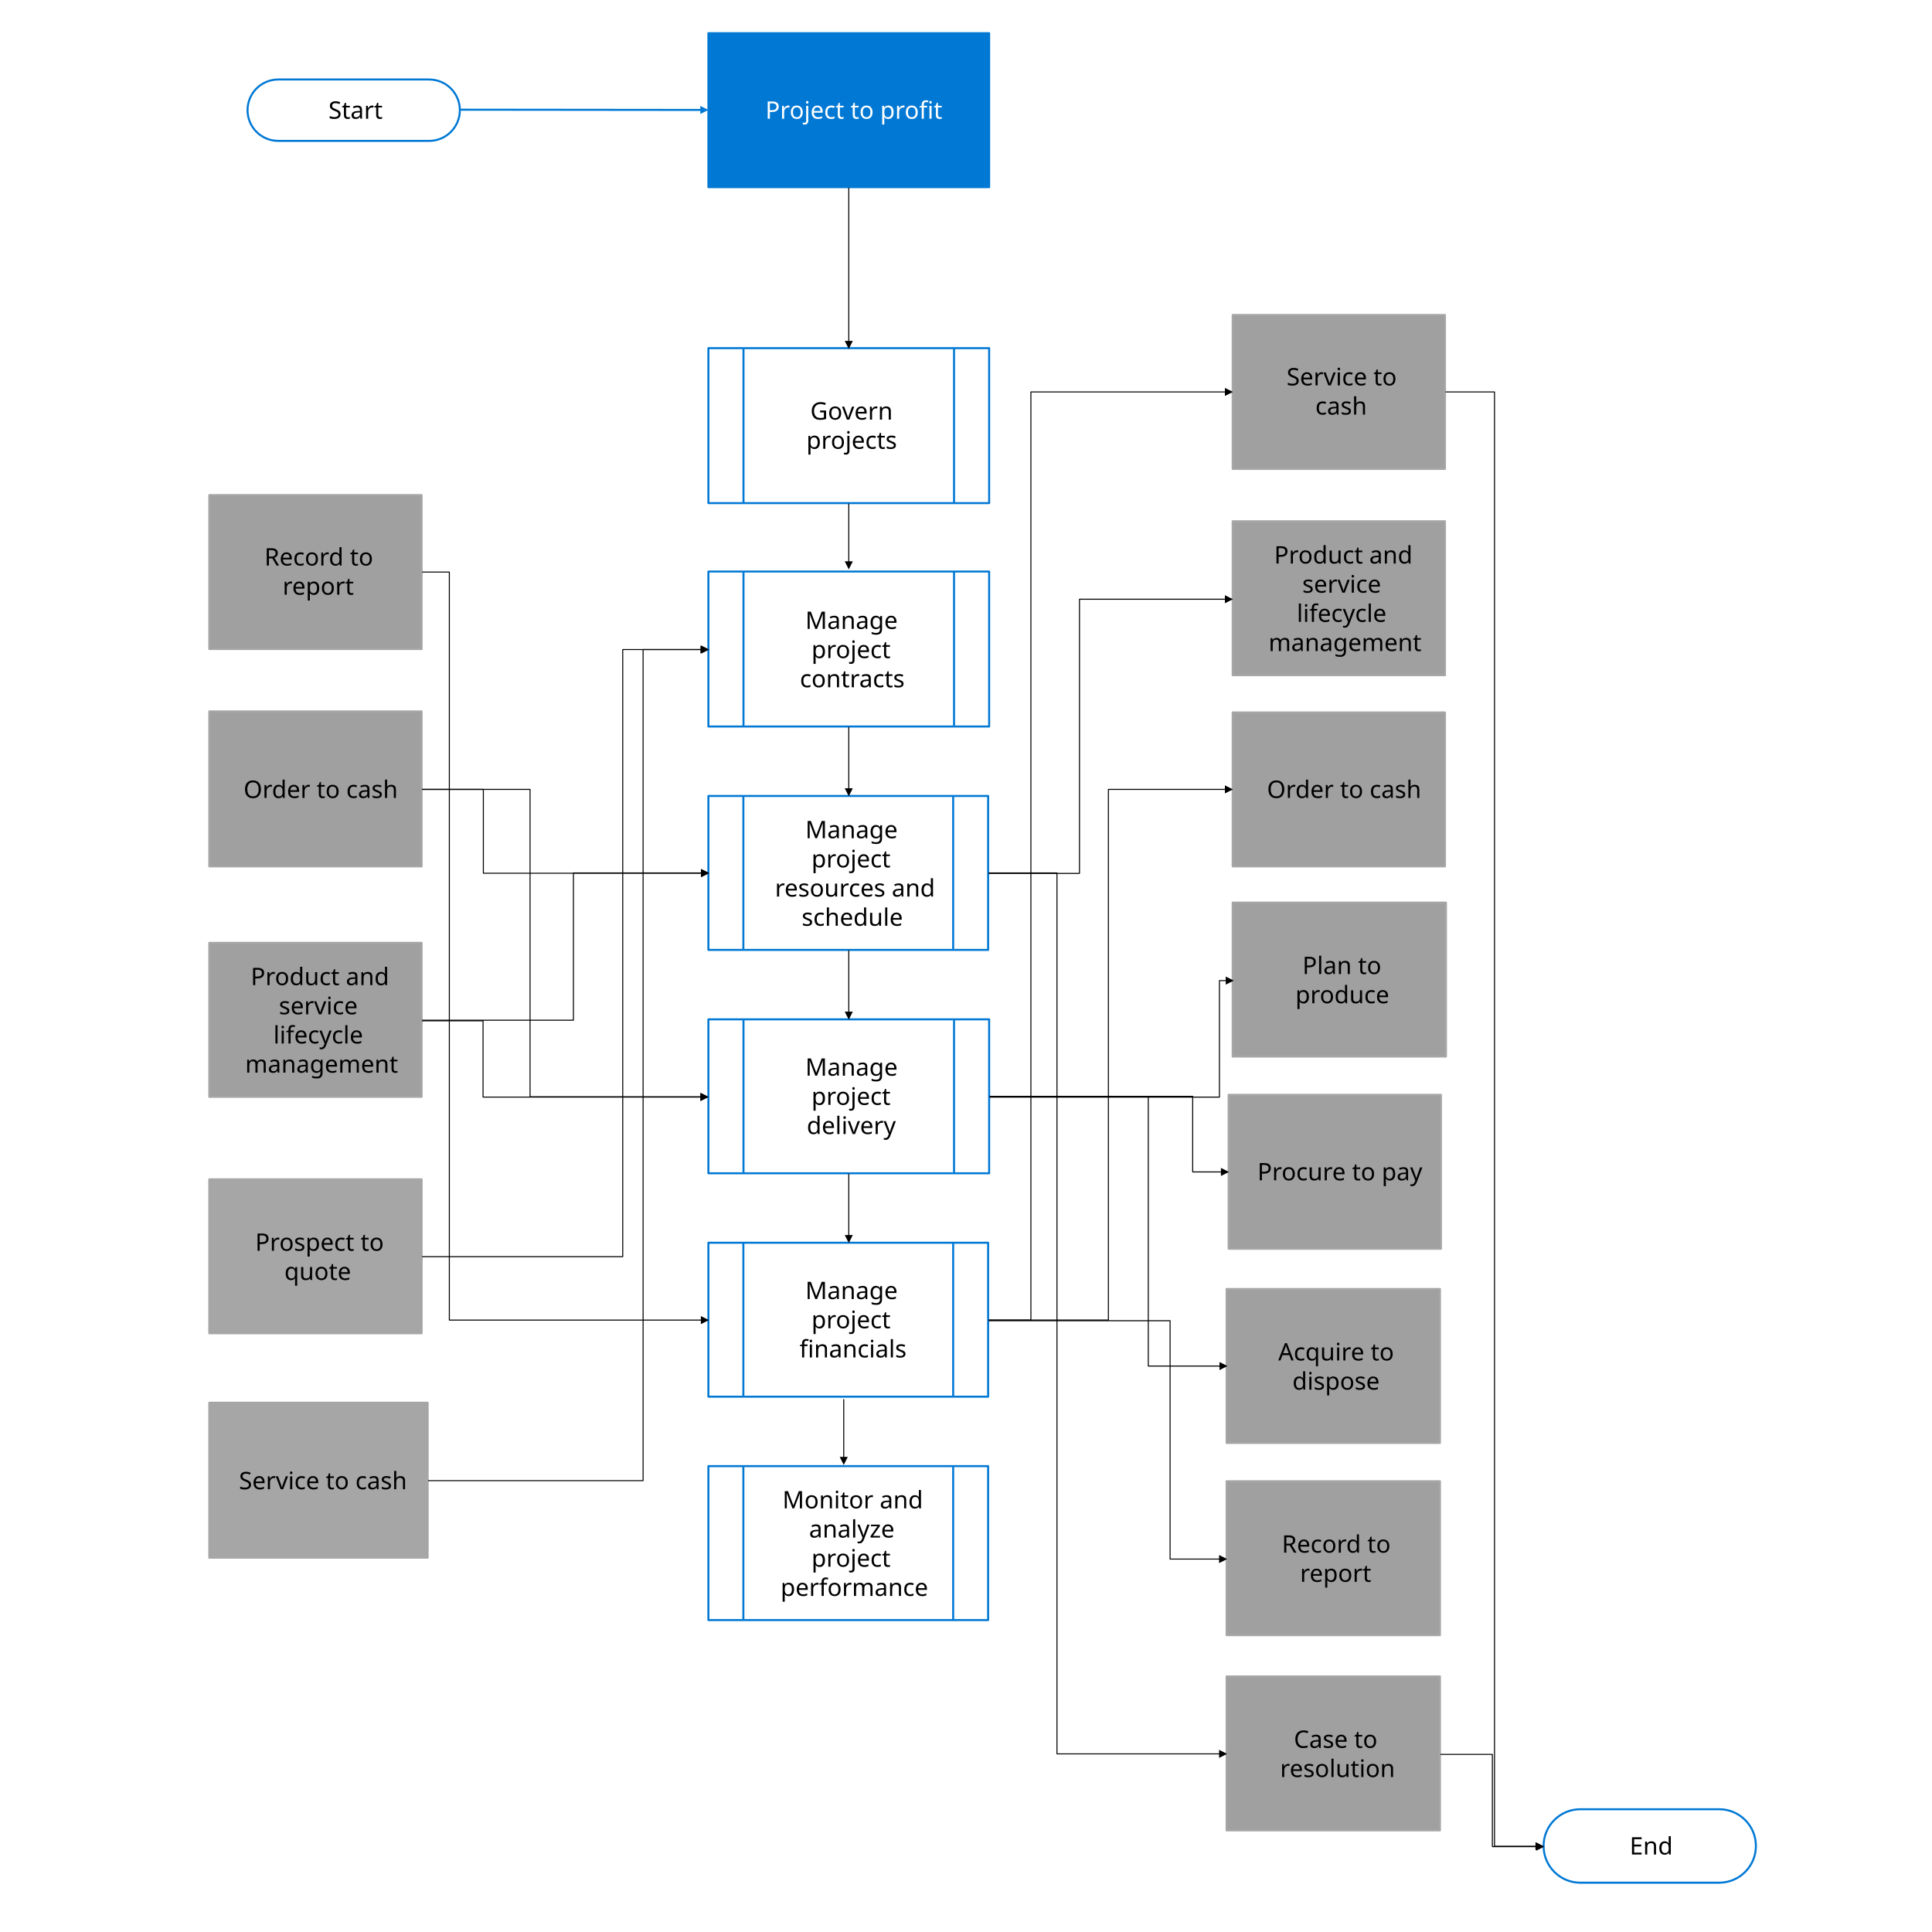
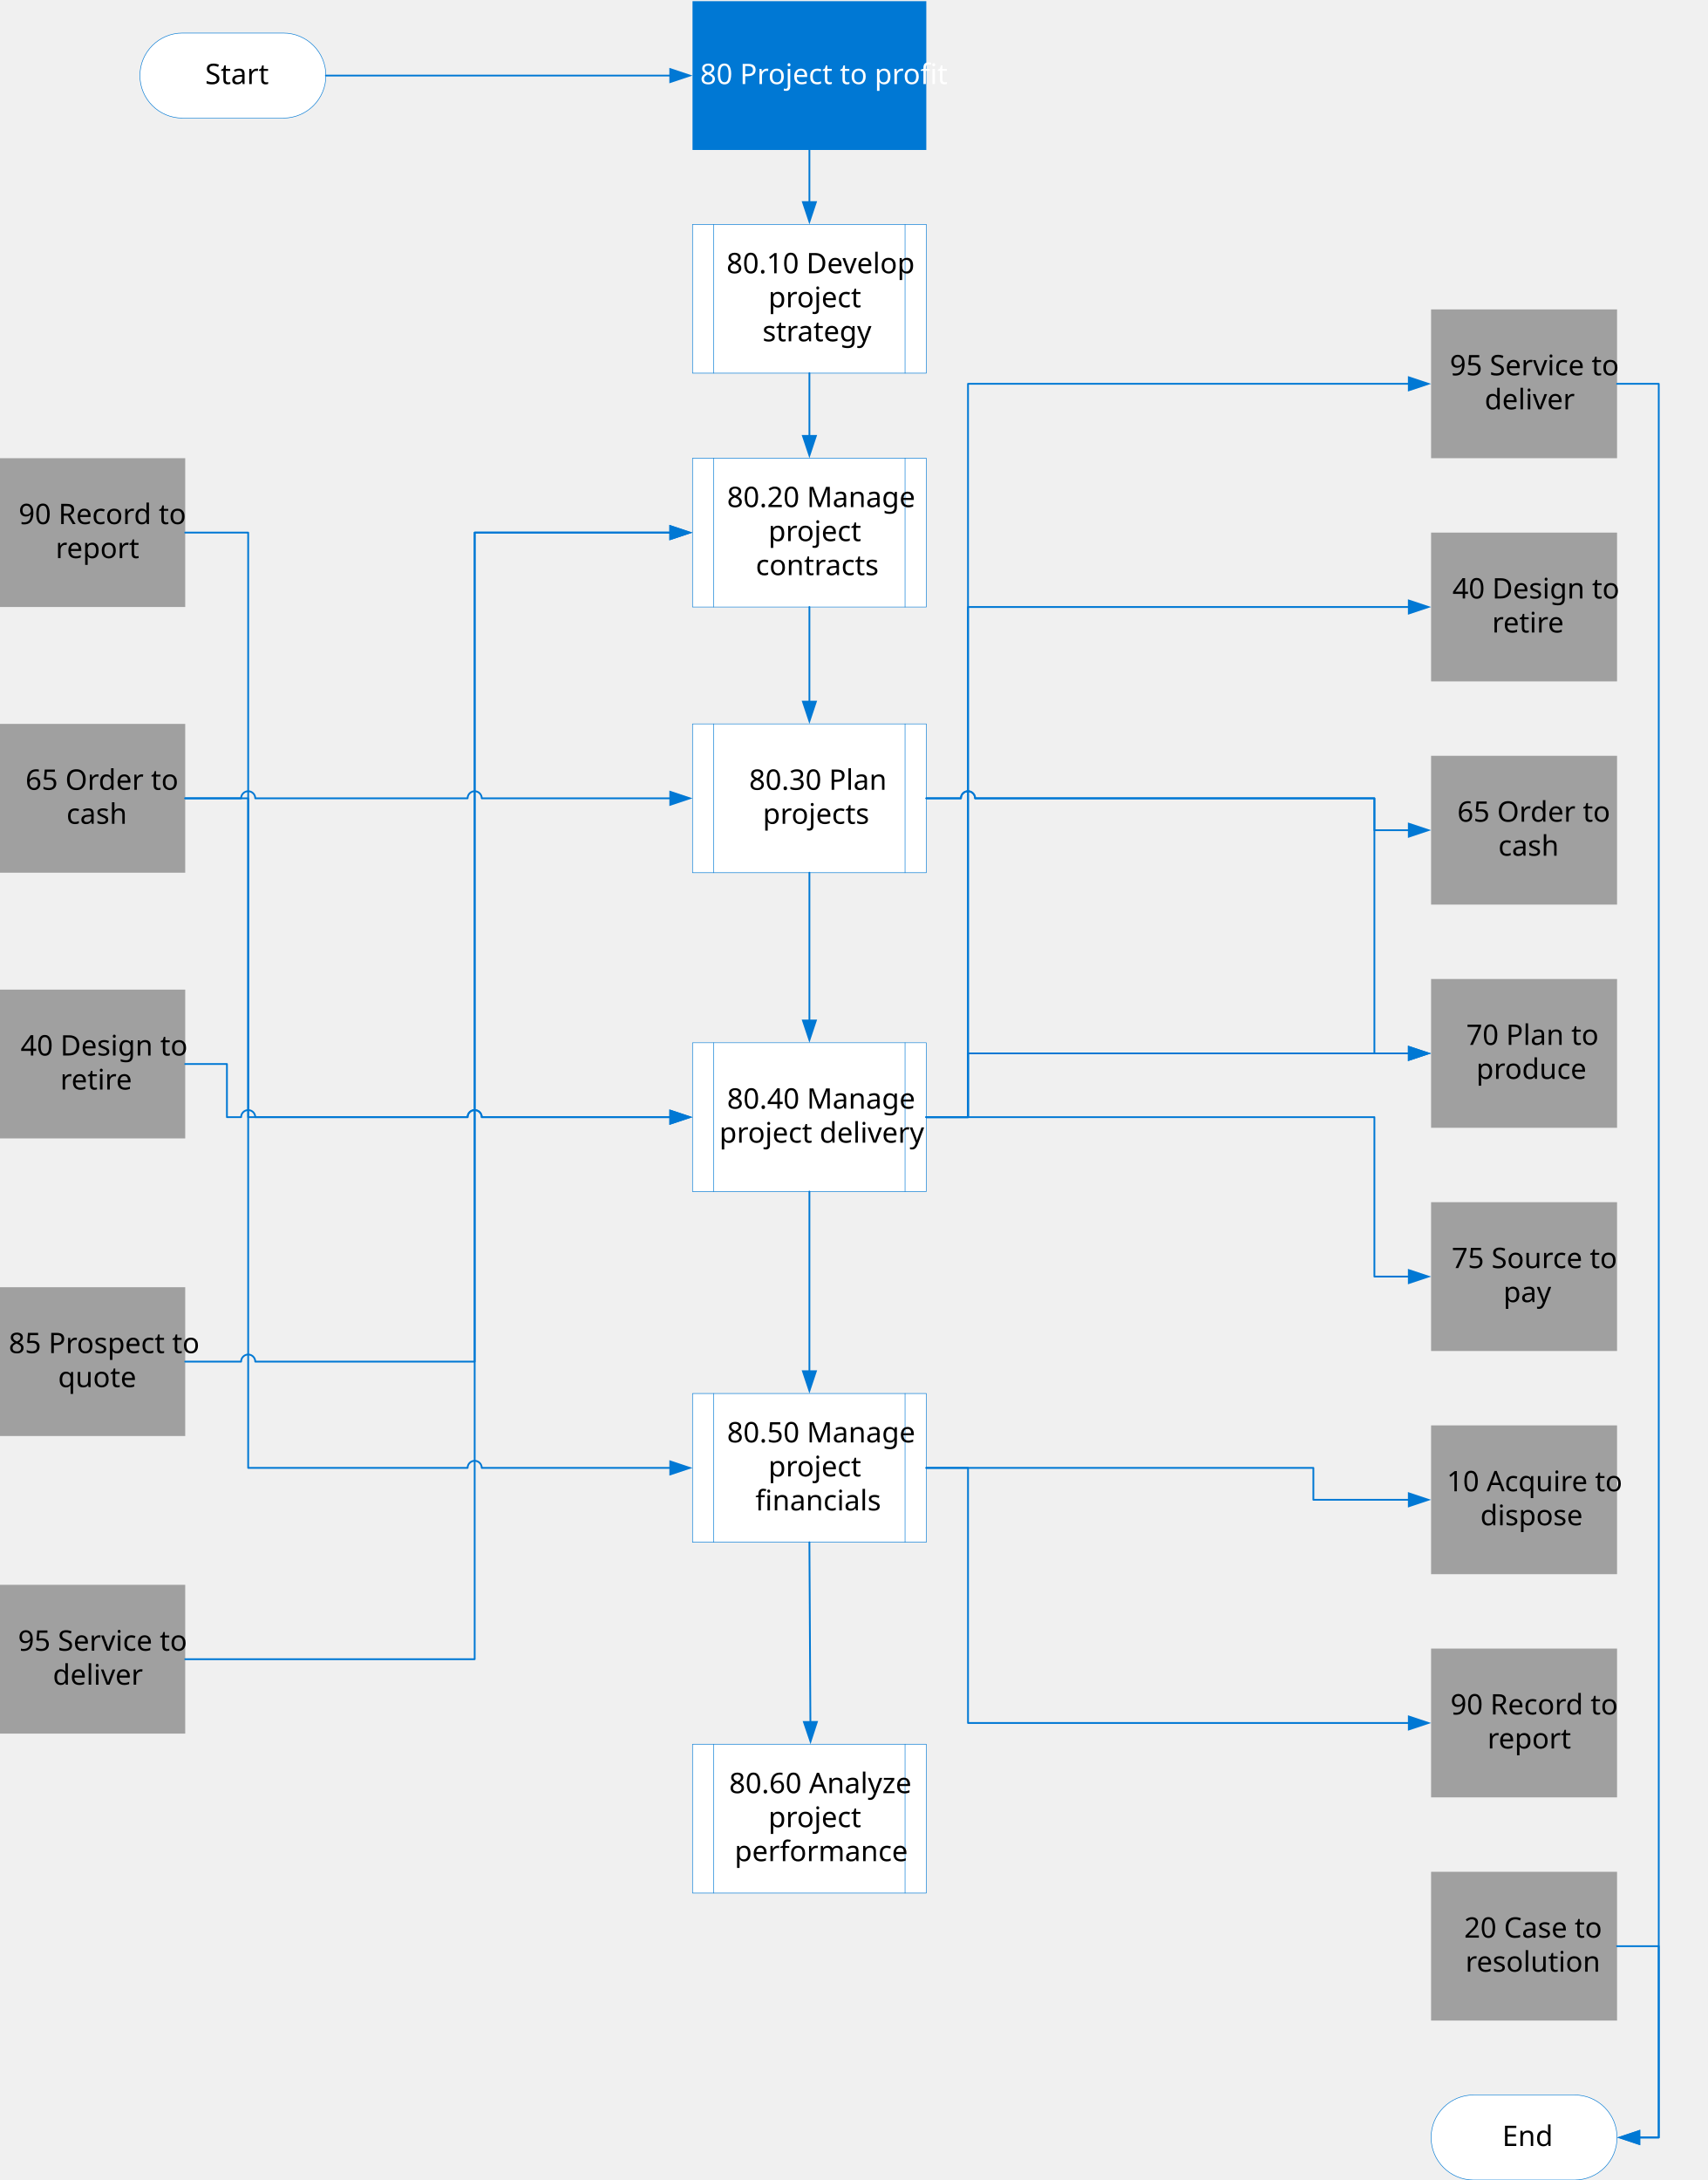
- <svg xmlns="http://www.w3.org/2000/svg" width="1920" height="1920" overflow="hidden">
+ <svg xmlns="http://www.w3.org/2000/svg" xmlns:xlink="http://www.w3.org/1999/xlink" viewBox="42 22 723 923" xml:space="preserve" color-interpolation-filters="sRGB" class="st11">
+   <style type="text/css">
+ 		.st1 {fill:#ffffff;stroke:#0078d4;stroke-linecap:round;stroke-linejoin:round;stroke-width:0.24}
+ 		.st2 {fill:#000000;font-family:Calibri;font-size:1em}
+ 		.st3 {fill:#0078d4;stroke:none;stroke-linecap:round;stroke-linejoin:round;stroke-width:0.24}
+ 		.st4 {fill:#ffffff;font-family:Calibri;font-size:1em}
+ 		.st5 {fill:#ffffff}
+ 		.st6 {stroke:#0078d4;stroke-linecap:round;stroke-linejoin:round;stroke-width:0.24}
+ 		.st7 {font-size:1em}
+ 		.st8 {fill:#a0a0a0;stroke:none;stroke-linecap:round;stroke-linejoin:round;stroke-width:0.24}
+ 		.st9 {marker-end:url(#mrkr13-113);stroke:#0078d4;stroke-linecap:round;stroke-linejoin:round;stroke-width:0.75}
+ 		.st10 {fill:#0078d4;fill-opacity:1;stroke:#0078d4;stroke-opacity:1;stroke-width:0.229}
+ 		.st11 {fill:none;fill-rule:evenodd;font-size:12px;overflow:visible;stroke-linecap:square;stroke-miterlimit:3}
+ 	</style>
+   <style> a { pointer-events: none; } </style>
+   <style>a.rules_svg_anchor g:hover { opacity:0.8; cursor:pointer; }</style>
+   <defs id="Markers">
+     <g id="lend13">
+       <path d="M 3 1 L 0 0 L 3 -1 L 3 1 " style="stroke:none" />
+     </g>
+     <marker id="mrkr13-113" class="st10" refX="-13.08" orient="auto" markerUnits="strokeWidth" overflow="visible">
+       <use xlink:href="#lend13" transform="scale(-4.36,-4.36) " />
+     </marker>
+   </defs>
  <g>
-     <rect x="0" y="0" width="1920" height="1920" fill="#FFFFFF" />
-     <path d="M246 109.5C246 92.655 259.655 79 276.5 79L426.5 79C443.345 79 457 92.655 457 109.5L457 109.5C457 126.345 443.345 140 426.5 140L276.5 140C259.655 140 246 126.345 246 109.5Z" stroke="#0078D4" stroke-width="2" stroke-linejoin="round" stroke-miterlimit="10" fill="none" fill-rule="evenodd" />
-     <text font-family="Segoe UI,Segoe UI_MSFontService,sans-serif" font-weight="400" font-size="24" transform="translate(326.418 118)">Start</text>
-     <rect x="208" y="492" width="211" height="153" stroke="#A6A6A6" stroke-width="2" stroke-linejoin="round" stroke-miterlimit="10" fill="#A0A0A0" />
-     <text font-family="Segoe UI,Segoe UI_MSFontService,sans-serif" font-weight="400" font-size="24" transform="translate(262.774 562)">Record to</text>
-     <text font-family="Segoe UI,Segoe UI_MSFontService,sans-serif" font-weight="400" font-size="24" transform="translate(280.834 591)">report</text>
-     <rect x="704" y="1013" width="279" height="153" fill="#FFFFFF" />
-     <path d="M738.875 1013 738.875 1166M948.125 1013 948.125 1166" stroke="#0078D4" stroke-width="2" stroke-linejoin="round" stroke-miterlimit="10" fill="none" fill-rule="evenodd" />
-     <rect x="704" y="1013" width="279" height="153" stroke="#0078D4" stroke-width="2" stroke-linejoin="round" stroke-miterlimit="10" fill="none" />
-     <text font-family="Segoe UI,Segoe UI_MSFontService,sans-serif" font-weight="400" font-size="24" transform="translate(800.328 1069)">Manage</text>
-     <text font-family="Segoe UI,Segoe UI_MSFontService,sans-serif" font-weight="400" font-size="24" transform="translate(806.402 1098)">project</text>
-     <text font-family="Segoe UI,Segoe UI_MSFontService,sans-serif" font-weight="400" font-size="24" transform="translate(801.755 1127)">delivery</text>
-     <rect x="208" y="1172" width="211" height="153" stroke="#A6A6A6" stroke-width="2" stroke-linejoin="round" stroke-miterlimit="10" fill="#A6A6A6" />
-     <text font-family="Segoe UI,Segoe UI_MSFontService,sans-serif" font-weight="400" font-size="24" transform="translate(253.614 1243)">Prospect to</text>
-     <text font-family="Segoe UI,Segoe UI_MSFontService,sans-serif" font-weight="400" font-size="24" transform="translate(282.62 1272)">quote</text>
-     <path d="M1534 1834.5C1534 1814.34 1550.34 1798 1570.5 1798L1708.5 1798C1728.66 1798 1745 1814.34 1745 1834.5L1745 1834.5C1745 1854.66 1728.66 1871 1708.5 1871L1570.5 1871C1550.34 1871 1534 1854.66 1534 1834.5Z" stroke="#0078D4" stroke-width="2" stroke-linejoin="round" stroke-miterlimit="10" fill="none" fill-rule="evenodd" />
-     <text font-family="Segoe UI,Segoe UI_MSFontService,sans-serif" font-weight="400" font-size="24" transform="translate(1619.52 1843)">End</text>
-     <rect x="704" y="33" width="279" height="153" stroke="#0078D4" stroke-width="2" stroke-linejoin="round" stroke-miterlimit="10" fill="#0078D4" />
-     <text fill="#FFFFFF" font-family="Segoe UI,Segoe UI_MSFontService,sans-serif" font-weight="400" font-size="24" transform="translate(760.618 118)">Project to profit</text>
-     <rect x="1219" y="1666" width="212" height="153" stroke="#A6A6A6" stroke-width="2" stroke-linejoin="round" stroke-miterlimit="10" fill="#A0A0A0" />
-     <text font-family="Segoe UI,Segoe UI_MSFontService,sans-serif" font-weight="400" font-size="24" transform="translate(1285.81 1737)">Case to</text>
-     <text font-family="Segoe UI,Segoe UI_MSFontService,sans-serif" font-weight="400" font-size="24" transform="translate(1272.12 1766)">resolution</text>
-     <rect x="1225" y="897" width="212" height="153" stroke="#A6A6A6" stroke-width="2" stroke-linejoin="round" stroke-miterlimit="10" fill="#A0A0A0" />
-     <text font-family="Segoe UI,Segoe UI_MSFontService,sans-serif" font-weight="400" font-size="24" transform="translate(1294.35 968)">Plan to</text>
-     <text font-family="Segoe UI,Segoe UI_MSFontService,sans-serif" font-weight="400" font-size="24" transform="translate(1287.33 997)">produce</text>
-     <rect x="208" y="707" width="211" height="154" stroke="#A6A6A6" stroke-width="2" stroke-linejoin="round" stroke-miterlimit="10" fill="#A0A0A0" />
-     <text font-family="Segoe UI,Segoe UI_MSFontService,sans-serif" font-weight="400" font-size="24" transform="translate(242.036 793)">Order to cash</text>
-     <rect x="208" y="937" width="211" height="153" stroke="#A6A6A6" stroke-width="2" stroke-linejoin="round" stroke-miterlimit="10" fill="#A0A0A0" />
-     <text font-family="Segoe UI,Segoe UI_MSFontService,sans-serif" font-weight="400" font-size="24" transform="translate(249.193 979)">Product and</text>
-     <text font-family="Segoe UI,Segoe UI_MSFontService,sans-serif" font-weight="400" font-size="24" transform="translate(277.139 1008)">service</text>
-     <text font-family="Segoe UI,Segoe UI_MSFontService,sans-serif" font-weight="400" font-size="24" transform="translate(271.679 1037)">lifecycle</text>
-     <text font-family="Segoe UI,Segoe UI_MSFontService,sans-serif" font-weight="400" font-size="24" transform="translate(243.619 1066)">management</text>
-     <rect x="704" y="346" width="279" height="154" fill="#FFFFFF" />
-     <path d="M738.875 346 738.875 500M948.125 346 948.125 500" stroke="#0078D4" stroke-width="2" stroke-linejoin="round" stroke-miterlimit="10" fill="none" fill-rule="evenodd" />
-     <rect x="704" y="346" width="279" height="154" stroke="#0078D4" stroke-width="2" stroke-linejoin="round" stroke-miterlimit="10" fill="none" />
-     <text font-family="Segoe UI,Segoe UI_MSFontService,sans-serif" font-weight="400" font-size="24" transform="translate(805.252 417)">Govern</text>
-     <text font-family="Segoe UI,Segoe UI_MSFontService,sans-serif" font-weight="400" font-size="24" transform="translate(801.318 446)">projects</text>
-     <rect x="704" y="791" width="278" height="153" fill="#FFFFFF" />
-     <path d="M738.75 791 738.75 944M947.25 791 947.25 944" stroke="#0078D4" stroke-width="2" stroke-linejoin="round" stroke-miterlimit="10" fill="none" fill-rule="evenodd" />
-     <rect x="704" y="791" width="278" height="153" stroke="#0078D4" stroke-width="2" stroke-linejoin="round" stroke-miterlimit="10" fill="none" />
-     <text font-family="Segoe UI,Segoe UI_MSFontService,sans-serif" font-weight="400" font-size="24" transform="translate(800.328 833)">Manage</text>
-     <text font-family="Segoe UI,Segoe UI_MSFontService,sans-serif" font-weight="400" font-size="24" transform="translate(806.402 862)">project</text>
-     <text font-family="Segoe UI,Segoe UI_MSFontService,sans-serif" font-weight="400" font-size="24" transform="translate(770.142 891)">resources and</text>
-     <text font-family="Segoe UI,Segoe UI_MSFontService,sans-serif" font-weight="400" font-size="24" transform="translate(796.662 920)">schedule</text>
-     <rect x="208" y="1394" width="217" height="154" stroke="#A6A6A6" stroke-width="2" stroke-linejoin="round" stroke-miterlimit="10" fill="#A6A6A6" />
-     <text font-family="Segoe UI,Segoe UI_MSFontService,sans-serif" font-weight="400" font-size="24" transform="translate(237.444 1480)">Service to cash</text>
-     <path d="M457.001 108 697.32 108.253 697.318 110.253 456.999 110ZM695.989 105.251 703.985 109.26 695.981 113.251Z" fill="#0078D4" />
-     <rect x="1219" y="1281" width="212" height="153" stroke="#A6A6A6" stroke-width="2" stroke-linejoin="round" stroke-miterlimit="10" fill="#A0A0A0" />
-     <text font-family="Segoe UI,Segoe UI_MSFontService,sans-serif" font-weight="400" font-size="24" transform="translate(1270.3 1352)">Acquire to</text>
-     <text font-family="Segoe UI,Segoe UI_MSFontService,sans-serif" font-weight="400" font-size="24" transform="translate(1284.38 1381)">dispose</text>
-     <rect x="1225" y="708" width="211" height="153" stroke="#A6A6A6" stroke-width="2" stroke-linejoin="round" stroke-miterlimit="10" fill="#A0A0A0" />
-     <text font-family="Segoe UI,Segoe UI_MSFontService,sans-serif" font-weight="400" font-size="24" transform="translate(1259.07 793)">Order to cash</text>
-     <rect x="1219" y="1472" width="212" height="153" stroke="#A6A6A6" stroke-width="2" stroke-linejoin="round" stroke-miterlimit="10" fill="#A0A0A0" />
-     <text font-family="Segoe UI,Segoe UI_MSFontService,sans-serif" font-weight="400" font-size="24" transform="translate(1273.88 1543)">Record to</text>
-     <text font-family="Segoe UI,Segoe UI_MSFontService,sans-serif" font-weight="400" font-size="24" transform="translate(1291.94 1572)">report</text>
-     <rect x="1225" y="518" width="211" height="153" stroke="#A6A6A6" stroke-width="2" stroke-linejoin="round" stroke-miterlimit="10" fill="#A0A0A0" />
-     <text font-family="Segoe UI,Segoe UI_MSFontService,sans-serif" font-weight="400" font-size="24" transform="translate(1266.23 560)">Product and</text>
-     <text font-family="Segoe UI,Segoe UI_MSFontService,sans-serif" font-weight="400" font-size="24" transform="translate(1294.18 589)">service</text>
-     <text font-family="Segoe UI,Segoe UI_MSFontService,sans-serif" font-weight="400" font-size="24" transform="translate(1288.72 618)">lifecycle</text>
-     <text font-family="Segoe UI,Segoe UI_MSFontService,sans-serif" font-weight="400" font-size="24" transform="translate(1260.66 647)">management</text>
-     <rect x="1221" y="1088" width="211" height="153" stroke="#A6A6A6" stroke-width="2" stroke-linejoin="round" stroke-miterlimit="10" fill="#A0A0A0" />
-     <text font-family="Segoe UI,Segoe UI_MSFontService,sans-serif" font-weight="400" font-size="24" transform="translate(1249.63 1173)">Procure to pay</text>
-     <rect x="1225" y="313" width="211" height="153" stroke="#A6A6A6" stroke-width="2" stroke-linejoin="round" stroke-miterlimit="10" fill="#A0A0A0" />
-     <text font-family="Segoe UI,Segoe UI_MSFontService,sans-serif" font-weight="400" font-size="24" transform="translate(1278.6 383)">Service to</text>
-     <text font-family="Segoe UI,Segoe UI_MSFontService,sans-serif" font-weight="400" font-size="24" transform="translate(1307.16 412)">cash</text>
-     <rect x="704" y="1235" width="278" height="153" fill="#FFFFFF" />
-     <path d="M738.75 1235 738.75 1388M947.25 1235 947.25 1388" stroke="#0078D4" stroke-width="2" stroke-linejoin="round" stroke-miterlimit="10" fill="none" fill-rule="evenodd" />
-     <rect x="704" y="1235" width="278" height="153" stroke="#0078D4" stroke-width="2" stroke-linejoin="round" stroke-miterlimit="10" fill="none" />
-     <text font-family="Segoe UI,Segoe UI_MSFontService,sans-serif" font-weight="400" font-size="24" transform="translate(800.328 1291)">Manage</text>
-     <text font-family="Segoe UI,Segoe UI_MSFontService,sans-serif" font-weight="400" font-size="24" transform="translate(806.402 1320)">project</text>
-     <text font-family="Segoe UI,Segoe UI_MSFontService,sans-serif" font-weight="400" font-size="24" transform="translate(794.495 1349)">financials</text>
-     <rect x="704" y="1457" width="278" height="153" fill="#FFFFFF" />
-     <path d="M738.75 1457 738.75 1610M947.25 1457 947.25 1610" stroke="#0078D4" stroke-width="2" stroke-linejoin="round" stroke-miterlimit="10" fill="none" fill-rule="evenodd" />
-     <rect x="704" y="1457" width="278" height="153" stroke="#0078D4" stroke-width="2" stroke-linejoin="round" stroke-miterlimit="10" fill="none" />
-     <text font-family="Segoe UI,Segoe UI_MSFontService,sans-serif" font-weight="400" font-size="24" transform="translate(777.592 1499)">Monitor and</text>
-     <text font-family="Segoe UI,Segoe UI_MSFontService,sans-serif" font-weight="400" font-size="24" transform="translate(803.998 1528)">analyze</text>
-     <text font-family="Segoe UI,Segoe UI_MSFontService,sans-serif" font-weight="400" font-size="24" transform="translate(806.405 1557)">project</text>
-     <text font-family="Segoe UI,Segoe UI_MSFontService,sans-serif" font-weight="400" font-size="24" transform="translate(775.705 1586)">performance</text>
-     <path d="M0.5-7.62411e-07 0.5 62.185-0.5 62.185-0.5 7.62411e-07ZM4 60.852 0 68.852-4 60.852Z" transform="matrix(-1 0 0 1 843.5 944.5)" />
-     <path d="M0-0.5 199.369-0.5C199.645-0.5 199.869-0.276 199.869 0L199.869 603.361 199.369 602.861 277.91 602.861 277.91 603.861 199.369 603.861C199.092 603.861 198.869 603.637 198.869 603.361L198.869 0 199.369 0.5 0 0.5ZM276.577 599.361 284.577 603.361 276.577 607.361Z" transform="matrix(1 0 0 -1 419.5 1248.86)" />
-     <path d="M0-0.5 90.261-0.5C90.537-0.5 90.761-0.276 90.761 0L90.761 272.494 90.261 271.994 236.128 271.994 236.128 272.994 90.261 272.994C89.985 272.994 89.761 272.77 89.761 272.494L89.761 0 90.261 0.5 0 0.5ZM234.795 268.494 242.795 272.494 234.795 276.494Z" transform="matrix(1 0 0 -1 982.5 867.994)" />
-     <path d="M1436.5 389 1485.21 389C1485.49 389 1485.71 389.224 1485.71 389.5L1485.71 1834.77 1485.21 1834.27 1527.25 1834.27 1527.25 1835.27 1485.21 1835.27C1484.93 1835.27 1484.71 1835.05 1484.71 1834.77L1484.71 389.5 1485.21 390 1436.5 390ZM1525.92 1830.77 1533.92 1834.77 1525.92 1838.77Z" />
-     <path d="M1431.5 1743 1483.1 1743C1483.38 1743 1483.6 1743.22 1483.6 1743.5L1483.6 1835.15 1483.1 1834.65 1528.03 1834.65 1528.03 1835.65 1483.1 1835.65C1482.82 1835.65 1482.6 1835.43 1482.6 1835.15L1482.6 1743.5 1483.1 1744 1431.5 1744ZM1526.7 1831.15 1534.7 1835.15 1526.7 1839.15Z" />
-     <path d="M982.5 1312 1162.82 1312C1163.09 1312 1163.32 1312.22 1163.32 1312.5L1163.32 1549.38 1162.82 1548.88 1212.85 1548.88 1212.85 1549.88 1162.82 1549.88C1162.54 1549.88 1162.32 1549.65 1162.32 1549.38L1162.32 1312.5 1162.82 1313 982.5 1313ZM1211.52 1545.38 1219.52 1549.38 1211.52 1553.38Z" />
-     <path d="M0.5-3.27463e-07 0.5 153.637-0.5 153.637-0.5 3.27463e-07ZM4 152.303 0 160.303-4 152.303Z" transform="matrix(-1 0 0 1 843.5 186.5)" />
-     <rect x="704" y="568" width="279" height="154" fill="#FFFFFF" />
-     <path d="M738.875 568 738.875 722M948.125 568 948.125 722" stroke="#0078D4" stroke-width="2" stroke-linejoin="round" stroke-miterlimit="10" fill="none" fill-rule="evenodd" />
-     <rect x="704" y="568" width="279" height="154" stroke="#0078D4" stroke-width="2" stroke-linejoin="round" stroke-miterlimit="10" fill="none" />
-     <text font-family="Segoe UI,Segoe UI_MSFontService,sans-serif" font-weight="400" font-size="24" transform="translate(800.325 625)">Manage</text>
-     <text font-family="Segoe UI,Segoe UI_MSFontService,sans-serif" font-weight="400" font-size="24" transform="translate(806.398 654)">project</text>
-     <text font-family="Segoe UI,Segoe UI_MSFontService,sans-serif" font-weight="400" font-size="24" transform="translate(794.912 683)">contracts</text>
-     <path d="M0.5-1.60665e-06 0.5 58.679-0.5 58.679-0.5 1.60665e-06ZM4 57.345 0 65.345-4 57.345Z" transform="matrix(-1 0 0 1 843.5 500.5)" />
-     <path d="M844 722.5 844 784.685 843 784.685 843 722.5ZM847.5 783.352 843.5 791.352 839.5 783.352Z" />
-     <path d="M844 1166.5 844 1228.69 843 1228.69 843 1166.5ZM847.5 1227.35 843.5 1235.35 839.5 1227.35Z" />
-     <path d="M0.5-1.60665e-06 0.5 58.679-0.5 58.679-0.5 1.60665e-06ZM4 57.345 0 65.345-4 57.345Z" transform="matrix(-1 0 0 1 838.5 1390.5)" />
-     <path d="M0-0.5 41.994-0.5C42.27-0.5 42.494-0.276 42.494 0L42.494 922.418 41.994 921.919 236.128 921.919 236.128 922.918 41.994 922.918C41.718 922.918 41.494 922.695 41.494 922.418L41.494 0 41.994 0.5 0 0.5ZM234.795 918.418 242.795 922.418 234.795 926.418Z" transform="matrix(1 0 0 -1 982.5 1311.92)" />
-     <path d="M982.5 867 1050.41 867C1050.69 867 1050.91 867.224 1050.91 867.5L1050.91 1742.98 1050.41 1742.48 1212.85 1742.48 1212.85 1743.48 1050.41 1743.48C1050.14 1743.48 1049.91 1743.26 1049.91 1742.98L1049.91 867.5 1050.41 868 982.5 868ZM1211.52 1738.98 1219.52 1742.98 1211.52 1746.98Z" />
-     <path d="M0-0.5 119.018-0.5C119.294-0.5 119.518-0.276 119.518 0L119.518 527.353 119.018 526.853 236.128 526.853 236.128 527.853 119.018 527.853C118.742 527.853 118.518 527.629 118.518 527.353L118.518 0 119.018 0.5 0 0.5ZM234.795 523.353 242.795 527.353 234.795 531.353Z" transform="matrix(1 0 0 -1 982.5 1311.85)" />
-     <path d="M983.5 1089 1141.16 1089C1141.44 1089 1141.66 1089.22 1141.66 1089.5L1141.66 1357.57 1141.16 1357.07 1213.25 1357.07 1213.25 1358.07 1141.16 1358.07C1140.89 1358.07 1140.66 1357.85 1140.66 1357.57L1140.66 1089.5 1141.16 1090 983.5 1090ZM1211.92 1353.57 1219.92 1357.57 1211.92 1361.57Z" />
-     <path d="M983.5 1089 1185.28 1089C1185.55 1089 1185.78 1089.22 1185.78 1089.5L1185.78 1164.66 1185.28 1164.16 1214.69 1164.16 1214.69 1165.16 1185.28 1165.16C1185 1165.16 1184.78 1164.93 1184.78 1164.66L1184.78 1089.5 1185.28 1090 983.5 1090ZM1213.35 1160.66 1221.35 1164.66 1213.35 1168.66Z" />
-     <path d="M0-0.5 228.369-0.5C228.645-0.5 228.869-0.276 228.869 0L228.869 115.786 228.369 115.286 235.967 115.286 235.967 116.286 228.369 116.286C228.093 116.286 227.869 116.062 227.869 115.786L227.869 0 228.369 0.5 0 0.5ZM234.634 111.786 242.634 115.786 234.634 119.786Z" transform="matrix(1 0 0 -1 983.5 1090.29)" />
-     <path d="M419.5 568 446.551 568C446.827 568 447.051 568.224 447.051 568.5L447.051 1311.9 446.551 1311.4 697.853 1311.4 697.853 1312.4 446.551 1312.4C446.275 1312.4 446.051 1312.18 446.051 1311.9L446.051 568.5 446.551 569 419.5 569ZM696.519 1307.9 704.519 1311.9 696.519 1315.9Z" />
-     <path d="M0-0.5 213.605-0.5C213.881-0.5 214.105-0.276 214.105 0L214.105 825.947 213.605 825.447 272.654 825.447 272.654 826.447 213.605 826.447C213.329 826.447 213.105 826.223 213.105 825.947L213.105 0 213.605 0.5 0 0.5ZM271.321 821.947 279.321 825.947 271.321 829.947Z" transform="matrix(1 0 0 -1 425.5 1471.45)" />
-     <path d="M419.5 784 526.763 784C527.039 784 527.263 784.224 527.263 784.5L527.263 1089.95 526.763 1089.45 697.41 1089.45 697.41 1090.45 526.763 1090.45C526.487 1090.45 526.263 1090.22 526.263 1089.95L526.263 784.5 526.763 785 419.5 785ZM696.077 1085.95 704.077 1089.95 696.077 1093.95Z" />
-     <path d="M419.5 1014 480.061 1014C480.337 1014 480.561 1014.22 480.561 1014.5L480.561 1090.28 480.061 1089.78 697.41 1089.78 697.41 1090.78 480.061 1090.78C479.785 1090.78 479.561 1090.55 479.561 1090.28L479.561 1014.5 480.061 1015 419.5 1015ZM696.077 1086.28 704.077 1090.28 696.077 1094.28Z" />
-     <path d="M419.5 784 480.359 784C480.635 784 480.859 784.224 480.859 784.5L480.859 867.806 480.359 867.306 698.008 867.306 698.008 868.306 480.359 868.306C480.083 868.306 479.859 868.082 479.859 867.806L479.859 784.5 480.359 785 419.5 785ZM696.674 863.806 704.674 867.806 696.674 871.806Z" />
-     <path d="M0-0.5 150.372-0.5C150.649-0.5 150.872-0.276 150.872 0L150.872 146.367 150.372 145.867 278.508 145.867 278.508 146.867 150.372 146.867C150.096 146.867 149.872 146.643 149.872 146.367L149.872 0 150.372 0.5 0 0.5ZM277.174 142.367 285.174 146.367 277.174 150.367Z" transform="matrix(1 0 0 -1 419.5 1013.87)" />
+     <g id="shape1-1" transform="translate(101.25,-1116)">
+       <path d="M18 1188 L60.75 1188 A18 18 -180 0 0 60.75 1152 L18 1152 A18 18 -180 1 0 18 1188 Z" class="st1" />
+       <text x="27.63" y="1173.6" class="st2">Start</text>
+     </g>
+     <a id="cfe2a5e2-c2e4-4156-9c2c-9eea2b44843c" class="rules_svg_anchor rules_svg_shape" href="/lms/chart?onclick=b3BlbkNoYXJ0Q29udGV4dE1lbnUoZXZlbnQsJ3cxMDRkNTIzNTk2NWMxNzMxOXY0MDYxJywxMjIxMiwgMSwgMSwgdGhpcywgd2luZG93LmZyYW1lRWxlbWVudCk=&amp;navigate=true&amp;details=Description">
+       <g id="shape2-4" transform="translate(335.25,-1102.5)">
+         <rect x="0" y="1125" width="99" height="63" class="st3" />
+         <text x="3.23" y="1160.1" class="st4">80 Project to profit</text>
+       </g>
+     </a>
+     <a id="69726ae3-04e8-48c2-9ce6-f39aa66b361b" class="rules_svg_anchor rules_svg_shape" href="/lms/chart?onclick=b3BlbkNoYXJ0Q29udGV4dE1lbnUoZXZlbnQsJ3cxMDRkNTIzNTk2NWMxNzMzMXY0MDYxJywxMjIxOCwgMSwgMSwgdGhpcywgd2luZG93LmZyYW1lRWxlbWVudCk=&amp;navigate=true&amp;details=Description">
+       <g id="shape3-7" transform="translate(335.25,-909)">
+         <path d="M0 1188 L99 1188 L99 1125 L0 1125 L0 1188 Z" class="st5" />
+         <path d="M0 1188 L99 1188 L99 1125 L0 1125 L0 1188" class="st6" />
+         <path d="M9 1188 L9 1125" class="st6" />
+         <path d="M90 1188 L90 1125" class="st6" />
+         <text x="14.62" y="1145.7" class="st2">80.20 Manage <tspan x="32.12" dy="1.2em" class="st7">project </tspan>
+           <tspan x="26.78" dy="1.2em" class="st7">contracts</tspan>
+         </text>
+       </g>
+     </a>
+     <a id="c0567944-d3a4-470c-85be-0e68bb4f62fd" class="rules_svg_anchor rules_svg_shape" href="/lms/chart?onclick=b3BlbkNoYXJ0Q29udGV4dE1lbnUoZXZlbnQsJ3cxMDRkNTIzNTk2NWMxNzMyMHY0MDYxJywxMjIxMywgMSwgMSwgdGhpcywgd2luZG93LmZyYW1lRWxlbWVudCk=&amp;navigate=true&amp;details=Description">
+       <g id="shape5-15" transform="translate(335.25,-1008)">
+         <path d="M0 1188 L99 1188 L99 1125 L0 1125 L0 1188 Z" class="st5" />
+         <path d="M0 1188 L99 1188 L99 1125 L0 1125 L0 1188" class="st6" />
+         <path d="M9 1188 L9 1125" class="st6" />
+         <path d="M90 1188 L90 1125" class="st6" />
+         <text x="14.4" y="1145.7" class="st2">80.10 Develop <tspan x="32.12" dy="1.2em" class="st7">project </tspan>
+           <tspan x="29.64" dy="1.2em" class="st7">strategy</tspan>
+         </text>
+       </g>
+     </a>
+     <a id="1fc71810-2aac-43db-92e2-cf08e7a0d644" class="rules_svg_anchor rules_svg_shape" href="/lms/chart?onclick=b3BlbkNoYXJ0Q29udGV4dE1lbnUoZXZlbnQsJ3cxMDRkNTIzNTk2NWMxNzQxMnY0MDYxJywxMjI2MiwgMSwgMSwgdGhpcywgd2luZG93LmZyYW1lRWxlbWVudCk=&amp;navigate=true&amp;details=Description">
+       <g id="shape6-23" transform="translate(41.6842,-909)">
+         <rect x="0" y="1125" width="78.75" height="63" class="st8" />
+         <text x="8.22" y="1152.9" class="st2">90 Record to <tspan x="23.88" dy="1.2em" class="st7">report</tspan>
+         </text>
+       </g>
+     </a>
+     <a id="42096d01-0ba6-4073-8c72-172a7d7d2da4" class="rules_svg_anchor rules_svg_shape" href="/lms/chart?onclick=b3BlbkNoYXJ0Q29udGV4dE1lbnUoZXZlbnQsJ3cxMDRkNTIzNTk2NWMxNzQ5NnY0MDYxJywxMjMxNywgMSwgMSwgdGhpcywgd2luZG93LmZyYW1lRWxlbWVudCk=&amp;navigate=true&amp;details=Description">
+       <g id="shape8-27" transform="translate(648,-972)">
+         <rect x="0" y="1125" width="78.75" height="63" class="st8" />
+         <text x="7.96" y="1152.9" class="st2">95 Service to <tspan x="22.7" dy="1.2em" class="st7">deliver</tspan>
+         </text>
+       </g>
+     </a>
+     <a id="8938b33b-8b0f-40cc-b07e-9d61df1a1799" class="rules_svg_anchor rules_svg_shape" href="/lms/chart?onclick=b3BlbkNoYXJ0Q29udGV4dE1lbnUoZXZlbnQsJ3cxMDRkNTIzNTk2NWMxNzMzNnY0MDYxJywxMjIyNSwgMSwgMSwgdGhpcywgd2luZG93LmZyYW1lRWxlbWVudCk=&amp;navigate=true&amp;details=Description">
+       <g id="shape9-31" transform="translate(335.25,-796.5)">
+         <path d="M0 1188 L99 1188 L99 1125 L0 1125 L0 1188 Z" class="st5" />
+         <path d="M0 1188 L99 1188 L99 1125 L0 1125 L0 1188" class="st6" />
+         <path d="M9 1188 L9 1125" class="st6" />
+         <path d="M90 1188 L90 1125" class="st6" />
+         <text x="23.96" y="1152.9" class="st2">80.30 Plan <tspan x="29.78" dy="1.2em" class="st7">projects</tspan>
+         </text>
+       </g>
+     </a>
+     <a id="cc282ed4-ed84-4068-acab-ad2bf0439955" class="rules_svg_anchor rules_svg_shape" href="/lms/chart?onclick=b3BlbkNoYXJ0Q29udGV4dE1lbnUoZXZlbnQsJ3cxMDRkNTIzNTk2NWMxNzM0M3Y0MDYxJywxMjIzMiwgMSwgMSwgdGhpcywgd2luZG93LmZyYW1lRWxlbWVudCk=&amp;navigate=true&amp;details=Description">
+       <g id="shape10-38" transform="translate(335.25,-661.5)">
+         <path d="M0 1188 L99 1188 L99 1125 L0 1125 L0 1188 Z" class="st5" />
+         <path d="M0 1188 L99 1188 L99 1125 L0 1125 L0 1188" class="st6" />
+         <path d="M9 1188 L9 1125" class="st6" />
+         <path d="M90 1188 L90 1125" class="st6" />
+         <text x="14.62" y="1152.9" class="st2">80.40 Manage <tspan x="11.37" dy="1.2em" class="st7">project delivery</tspan>
+         </text>
+       </g>
+     </a>
+     <a id="7dc92bed-a6a5-4b8a-8609-a49a43096e1f" class="rules_svg_anchor rules_svg_shape" href="/lms/chart?onclick=b3BlbkNoYXJ0Q29udGV4dE1lbnUoZXZlbnQsJ3cxMDRkNTIzNTk2NWMxNzM2MnY0MDYxJywxMjI0MywgMSwgMSwgdGhpcywgd2luZG93LmZyYW1lRWxlbWVudCk=&amp;navigate=true&amp;details=Description">
+       <g id="shape12-45" transform="translate(335.25,-513)">
+         <path d="M0 1188 L99 1188 L99 1125 L0 1125 L0 1188 Z" class="st5" />
+         <path d="M0 1188 L99 1188 L99 1125 L0 1125 L0 1188" class="st6" />
+         <path d="M9 1188 L9 1125" class="st6" />
+         <path d="M90 1188 L90 1125" class="st6" />
+         <text x="14.62" y="1145.7" class="st2">80.50 Manage <tspan x="32.12" dy="1.2em" class="st7">project </tspan>
+           <tspan x="26.6" dy="1.2em" class="st7">financials</tspan>
+         </text>
+       </g>
+     </a>
+     <a id="a31da1bc-b7ac-49ce-bc95-6cbeadb5a9fd" class="rules_svg_anchor rules_svg_shape" href="/lms/chart?onclick=b3BlbkNoYXJ0Q29udGV4dE1lbnUoZXZlbnQsJ3cxMDRkNTIzNTk2NWMxNzM3MXY0MDYxJywxMjI0OSwgMSwgMSwgdGhpcywgd2luZG93LmZyYW1lRWxlbWVudCk=&amp;navigate=true&amp;details=Description">
+       <g id="shape25-53" transform="translate(335.25,-364.5)">
+         <path d="M0 1188 L99 1188 L99 1125 L0 1125 L0 1188 Z" class="st5" />
+         <path d="M0 1188 L99 1188 L99 1125 L0 1125 L0 1188" class="st6" />
+         <path d="M9 1188 L9 1125" class="st6" />
+         <path d="M90 1188 L90 1125" class="st6" />
+         <text x="15.52" y="1145.7" class="st2">80.60 Analyze <tspan x="32.12" dy="1.2em" class="st7">project </tspan>
+           <tspan x="17.84" dy="1.2em" class="st7">performance</tspan>
+         </text>
+       </g>
+     </a>
+     <a id="6f42458d-e7e6-4509-ae9e-61dd98e033b0" class="rules_svg_anchor rules_svg_shape" href="/lms/chart?onclick=b3BlbkNoYXJ0Q29udGV4dE1lbnUoZXZlbnQsJ3cxMDRkNTIzNTk2NWMxNzE1NXY0MDYxJywxMjA4MSwgMSwgMSwgdGhpcywgd2luZG93LmZyYW1lRWxlbWVudCk=&amp;navigate=true&amp;details=Description">
+       <g id="shape26-61" transform="translate(41.6842,-796.5)">
+         <rect x="0" y="1125" width="78.75" height="63" class="st8" />
+         <text x="11.11" y="1152.9" class="st2">65 Order to <tspan x="28.46" dy="1.2em" class="st7">cash</tspan>
+         </text>
+       </g>
+     </a>
+     <a id="204fe810-dff4-42df-9302-d7f28de2042d" class="rules_svg_anchor rules_svg_shape" href="/lms/chart?onclick=b3BlbkNoYXJ0Q29udGV4dE1lbnUoZXZlbnQsJ3cxMDRkNTIzNTk2NWMxNjk0NHY0MDYxJywxMTkyNSwgMSwgMSwgdGhpcywgd2luZG93LmZyYW1lRWxlbWVudCk=&amp;navigate=true&amp;details=Description">
+       <g id="shape27-65" transform="translate(41.6842,-684)">
+         <rect x="0" y="1125" width="78.75" height="63" class="st8" />
+         <text x="9.03" y="1152.9" class="st2">40 Design to <tspan x="25.83" dy="1.2em" class="st7">retire</tspan>
+         </text>
+       </g>
+     </a>
+     <a id="01f23ef2-b159-48a9-9c00-4a736aea17c5" class="rules_svg_anchor rules_svg_shape" href="/lms/chart?onclick=b3BlbkNoYXJ0Q29udGV4dE1lbnUoZXZlbnQsJ3cxMDRkNTIzNTk2NWMxNzM3NnY0MDYxJywxMjI1NSwgMSwgMSwgdGhpcywgd2luZG93LmZyYW1lRWxlbWVudCk=&amp;navigate=true&amp;details=Description">
+       <g id="shape28-69" transform="translate(41.6842,-558)">
+         <rect x="0" y="1125" width="78.75" height="63" class="st8" />
+         <text x="4.02" y="1152.9" class="st2">85 Prospect to <tspan x="24.91" dy="1.2em" class="st7">quote</tspan>
+         </text>
+       </g>
+     </a>
+     <a id="5b3f6389-b9ba-4db1-a107-8986036be06c" class="rules_svg_anchor rules_svg_shape" href="/lms/chart?onclick=b3BlbkNoYXJ0Q29udGV4dE1lbnUoZXZlbnQsJ3cxMDRkNTIzNTk2NWMxNzQ5NnY0MDYxJywxMjMxNywgMSwgMSwgdGhpcywgd2luZG93LmZyYW1lRWxlbWVudCk=&amp;navigate=true&amp;details=Description">
+       <g id="shape29-73" transform="translate(41.6842,-432)">
+         <rect x="0" y="1125" width="78.75" height="63" class="st8" />
+         <text x="7.96" y="1152.9" class="st2">95 Service to <tspan x="22.7" dy="1.2em" class="st7">deliver</tspan>
+         </text>
+       </g>
+     </a>
+     <a id="57d01b48-b9db-45e9-bceb-84a4b71ee95c" class="rules_svg_anchor rules_svg_shape" href="/lms/chart?onclick=b3BlbkNoYXJ0Q29udGV4dE1lbnUoZXZlbnQsJ3cxMDRkNTIzNTk2NWMxNjk0NHY0MDYxJywxMTkyNSwgMSwgMSwgdGhpcywgd2luZG93LmZyYW1lRWxlbWVudCk=&amp;navigate=true&amp;details=Description">
+       <g id="shape30-77" transform="translate(648,-877.5)">
+         <rect x="0" y="1125" width="78.75" height="63" class="st8" />
+         <text x="9.03" y="1152.9" class="st2">40 Design to <tspan x="25.83" dy="1.2em" class="st7">retire</tspan>
+         </text>
+       </g>
+     </a>
+     <a id="cfc41578-ff9e-459d-9533-c6664a01b688" class="rules_svg_anchor rules_svg_shape" href="/lms/chart?onclick=b3BlbkNoYXJ0Q29udGV4dE1lbnUoZXZlbnQsJ3cxMDRkNTIzNTk2NWMxNzE1NXY0MDYxJywxMjA4MSwgMSwgMSwgdGhpcywgd2luZG93LmZyYW1lRWxlbWVudCk=&amp;navigate=true&amp;details=Description">
+       <g id="shape31-81" transform="translate(648,-783)">
+         <rect x="0" y="1125" width="78.75" height="63" class="st8" />
+         <text x="11.11" y="1152.9" class="st2">65 Order to <tspan x="28.46" dy="1.2em" class="st7">cash</tspan>
+         </text>
+       </g>
+     </a>
+     <a id="d7881e16-0e69-4b37-9c3e-af1a1e78fc6d" class="rules_svg_anchor rules_svg_shape" href="/lms/chart?onclick=b3BlbkNoYXJ0Q29udGV4dE1lbnUoZXZlbnQsJ3cxMDRkNTIzNTk2NWMxNzIzMHY0MDYxJywxMjEyNywgMSwgMSwgdGhpcywgd2luZG93LmZyYW1lRWxlbWVudCk=&amp;navigate=true&amp;details=Description">
+       <g id="shape32-85" transform="translate(648,-688.5)">
+         <rect x="0" y="1125" width="78.75" height="63" class="st8" />
+         <text x="14.9" y="1152.9" class="st2">70 Plan to <tspan x="19.14" dy="1.2em" class="st7">produce</tspan>
+         </text>
+       </g>
+     </a>
+     <a id="c134a7d2-8099-4514-bc24-bbd6568c8ba3" class="rules_svg_anchor rules_svg_shape" href="/lms/chart?onclick=b3BlbkNoYXJ0Q29udGV4dE1lbnUoZXZlbnQsJ3cxMDRkNTIzNTk2NWMxNzI2OXY0MDYxJywxMjE2MywgMSwgMSwgdGhpcywgd2luZG93LmZyYW1lRWxlbWVudCk=&amp;navigate=true&amp;details=Description">
+       <g id="shape33-89" transform="translate(648,-594)">
+         <rect x="0" y="1125" width="78.75" height="63" class="st8" />
+         <text x="8.72" y="1152.9" class="st2">75 Source to <tspan x="30.63" dy="1.2em" class="st7">pay</tspan>
+         </text>
+       </g>
+     </a>
+     <a id="f7d6bfe9-8f1a-4a4f-a8d2-338b2a8077be" class="rules_svg_anchor rules_svg_shape" href="/lms/chart?onclick=b3BlbkNoYXJ0Q29udGV4dE1lbnUoZXZlbnQsJ3cxMDRkNTIzNTk2NWMxNjgwMnY0MDYxJywxMTc5MywgMSwgNCwgdGhpcywgd2luZG93LmZyYW1lRWxlbWVudCk=&amp;navigate=true&amp;details=Description">
+       <g id="shape34-93" transform="translate(648,-499.5)">
+         <rect x="0" y="1125" width="78.75" height="63" class="st8" />
+         <text x="6.64" y="1152.9" class="st2">10 Acquire to <tspan x="20.85" dy="1.2em" class="st7">dispose</tspan>
+         </text>
+       </g>
+     </a>
+     <a id="cf895253-2ac0-428d-b3f8-f5183882d3f7" class="rules_svg_anchor rules_svg_shape" href="/lms/chart?onclick=b3BlbkNoYXJ0Q29udGV4dE1lbnUoZXZlbnQsJ3cxMDRkNTIzNTk2NWMxNzQxMnY0MDYxJywxMjI2MiwgMSwgMSwgdGhpcywgd2luZG93LmZyYW1lRWxlbWVudCk=&amp;navigate=true&amp;details=Description">
+       <g id="shape35-97" transform="translate(648,-405)">
+         <rect x="0" y="1125" width="78.75" height="63" class="st8" />
+         <text x="8.22" y="1152.9" class="st2">90 Record to <tspan x="23.88" dy="1.2em" class="st7">report</tspan>
+         </text>
+       </g>
+     </a>
+     <a id="2b5b5865-f3f5-4b15-83f9-a38f11ee1dfc" class="rules_svg_anchor rules_svg_shape" href="/lms/chart?onclick=b3BlbkNoYXJ0Q29udGV4dE1lbnUoZXZlbnQsJ3cxMDRkNTIzNTk2NWMxNjg1N3Y0MDYxJywxMTg0NSwgMSwgMSwgdGhpcywgd2luZG93LmZyYW1lRWxlbWVudCk=&amp;navigate=true&amp;details=Description">
+       <g id="shape36-101" transform="translate(648,-310.5)">
+         <rect x="0" y="1125" width="78.75" height="63" class="st8" />
+         <text x="14" y="1152.9" class="st2">20 Case to <tspan x="14.55" dy="1.2em" class="st7">resolution</tspan>
+         </text>
+       </g>
+     </a>
+     <g id="shape37-105" transform="translate(648,-243)">
+       <path d="M18 1188 L60.75 1188 A18 18 -180 0 0 60.75 1152 L18 1152 A18 18 -180 1 0 18 1188 Z" class="st1" />
+       <text x="30.14" y="1173.6" class="st2">End</text>
+     </g>
+     <g id="shape43-108" transform="translate(180,-1125)">
+       <path d="M0 1179 L145.44 1179" class="st9" />
+     </g>
+     <g id="shape56-114" transform="translate(434.25,-693)">
+       <path d="M0 1188 L17.66 1188 L17.66 1161 L203.94 1161" class="st9" />
+     </g>
+     <g id="shape57-119" transform="translate(375.75,-796.5)">
+       <path d="M9 1188 L9 1250.19" class="st9" />
+     </g>
+     <g id="shape58-124" transform="translate(375.75,-661.5)">
+       <path d="M9 1188 L9 1263.69" class="st9" />
+     </g>
+     <g id="shape59-129" transform="translate(375.987,-513)">
+       <path d="M8.76 1188 L9.18 1263.69" class="st9" />
+     </g>
+     <g id="shape61-134" transform="translate(120.434,-940.5)">
+       <path d="M0 1188 L26.66 1188 L26.66 1584 L119.57 1584 A3 3 0 0 1 125.57 1584 L205.01 1584" class="st9" />
+     </g>
+     <g id="shape66-139" transform="translate(434.25,-544.5)">
+       <path d="M0 1188 L17.66 1188 L17.66 1296 L203.94 1296" class="st9" />
+     </g>
+     <g id="shape67-144" transform="translate(434.25,-546.75)">
+       <path d="M0 1190.25 L163.91 1190.25 L163.91 1203.75 L203.94 1203.75" class="st9" />
+     </g>
+     <g id="shape68-149" transform="translate(434.25,-693)">
+       <path d="M0 1188 L189.75 1188 L189.75 1255.5 L203.94 1255.5" class="st9" />
+     </g>
+     <g id="shape69-154" transform="translate(434.25,-828)">
+       <path d="M0 1188 L14.66 1188 A3 3 0 0 1 20.66 1188 L189.75 1188 L189.75 1296 L203.94 1296" class="st9" />
+     </g>
+     <g id="shape70-159" transform="translate(434.25,-830.25)">
+       <path d="M0 1190.25 L14.66 1190.25 A3 3 0 0 1 20.66 1190.25 L189.75 1190.25 L189.75 1203.75 L203.94 1203.75" class="st9" />
+     </g>
+     <g id="shape71-164" transform="translate(434.25,-693)">
+       <path d="M0 1188 L17.66 1188 L17.66 972 L203.94 972" class="st9" />
+     </g>
+     <g id="shape72-169" transform="translate(434.25,-693)">
+       <path d="M0 1188 L17.66 1188 L17.66 877.5 L203.94 877.5" class="st9" />
+     </g>
+     <g id="shape73-174" transform="translate(717.75,-1003.5)">
+       <path d="M9 1188 L26.66 1188 L26.66 1930.5 L18.81 1930.5" class="st9" />
+     </g>
+     <g id="shape74-179" transform="translate(717.75,-342)">
+       <path d="M9 1188 L26.66 1188 L26.66 1269 L18.81 1269" class="st9" />
+     </g>
+     <g id="shape75-184" transform="translate(375.75,-1102.5)">
+       <path d="M9 1188 L9 1209.69" class="st9" />
+     </g>
+     <g id="shape76-189" transform="translate(375.75,-909)">
+       <path d="M9 1188 L9 1227.69" class="st9" />
+     </g>
+     <g id="shape77-194" transform="translate(120.434,-463.5)">
+       <path d="M0 1188 L122.57 1188 L122.57 711 L205.01 711" class="st9" />
+     </g>
+     <g id="shape78-199" transform="translate(120.434,-589.5)">
+       <path d="M0 1188 L23.66 1188 A3 3 0 1 1 29.66 1188 L122.57 1188 L122.57 837 L205.01 837" class="st9" />
+     </g>
+     <g id="shape79-204" transform="translate(120.434,-715.5)">
+       <path d="M0 1188 L17.66 1188 L17.66 1210.5 L23.66 1210.5 A3 3 0 0 1 29.66 1210.5 L119.57 1210.5 A3 3 0 0 1 125.57 1210.5        L205.01 1210.5" class="st9" />
+     </g>
+     <g id="shape80-209" transform="translate(120.434,-828)">
+       <path d="M0 1188 L26.66 1188 L26.66 1323 L119.57 1323 A3 3 0 0 1 125.57 1323 L205.01 1323" class="st9" />
+     </g>
+     <g id="shape81-214" transform="translate(120.434,-819)">
+       <path d="M0 1179 L23.66 1179 A3 3 0 1 1 29.66 1179 L119.57 1179 A3 3 0 0 1 125.57 1179 L205.01 1179" class="st9" />
+     </g>
+     <g id="shape82-219" transform="translate(375.75,-1008)">
+       <path d="M9 1188 L9 1214.19" class="st9" />
+     </g>
  </g>
</svg>
